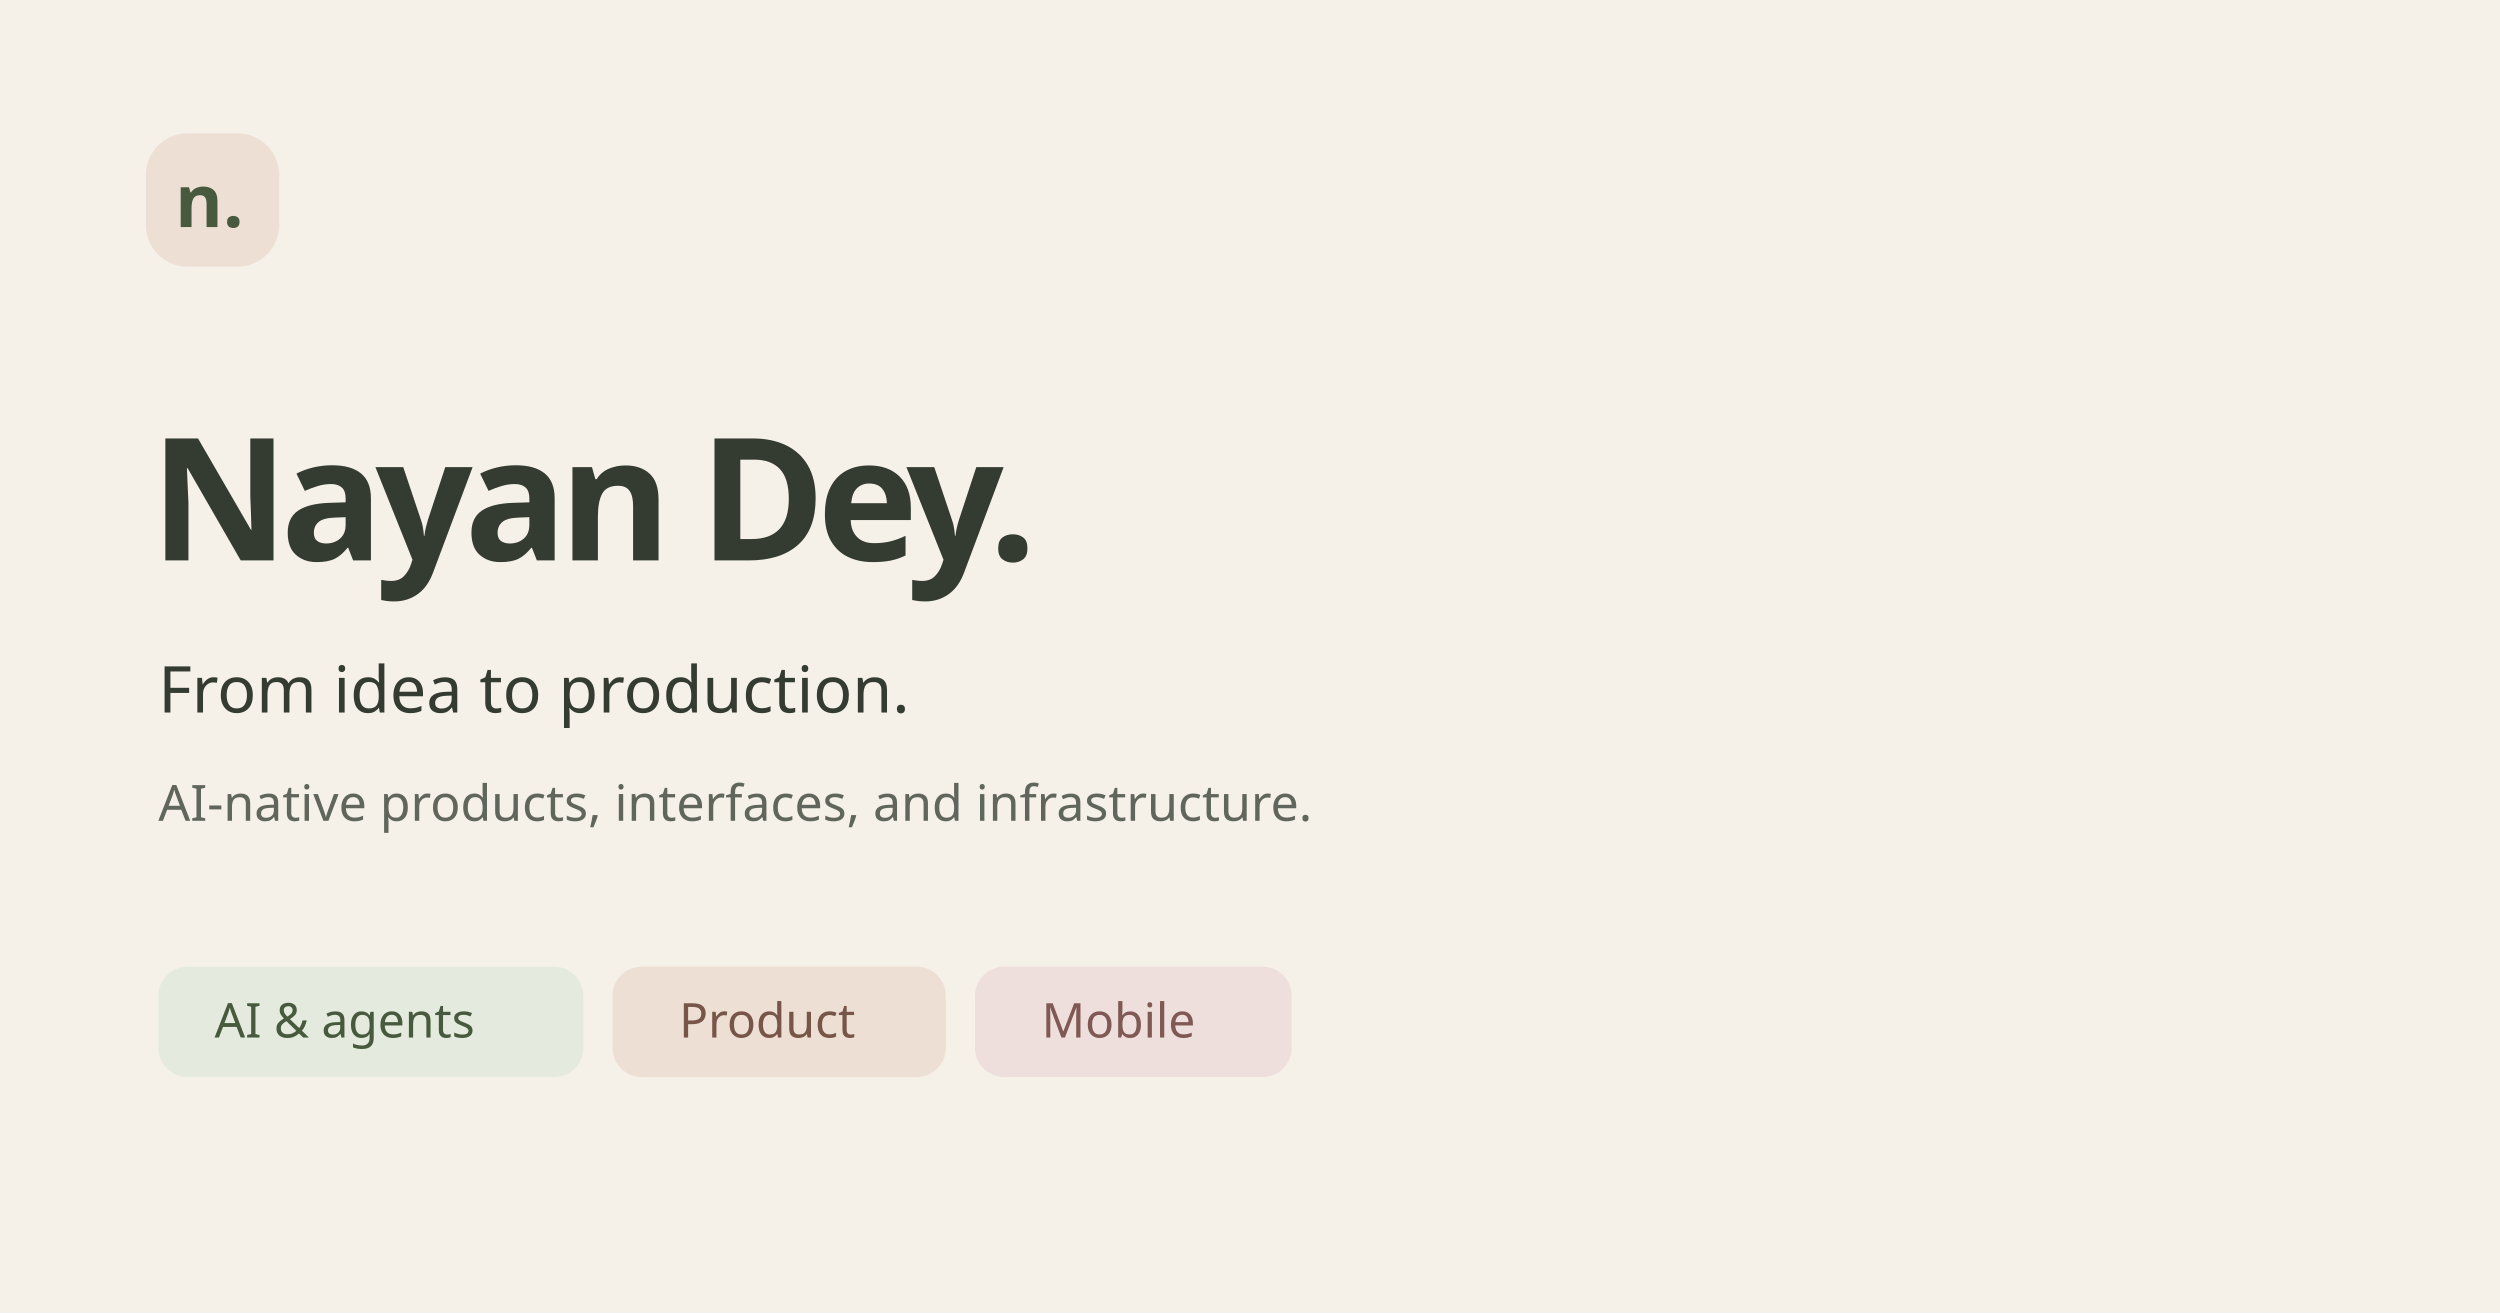
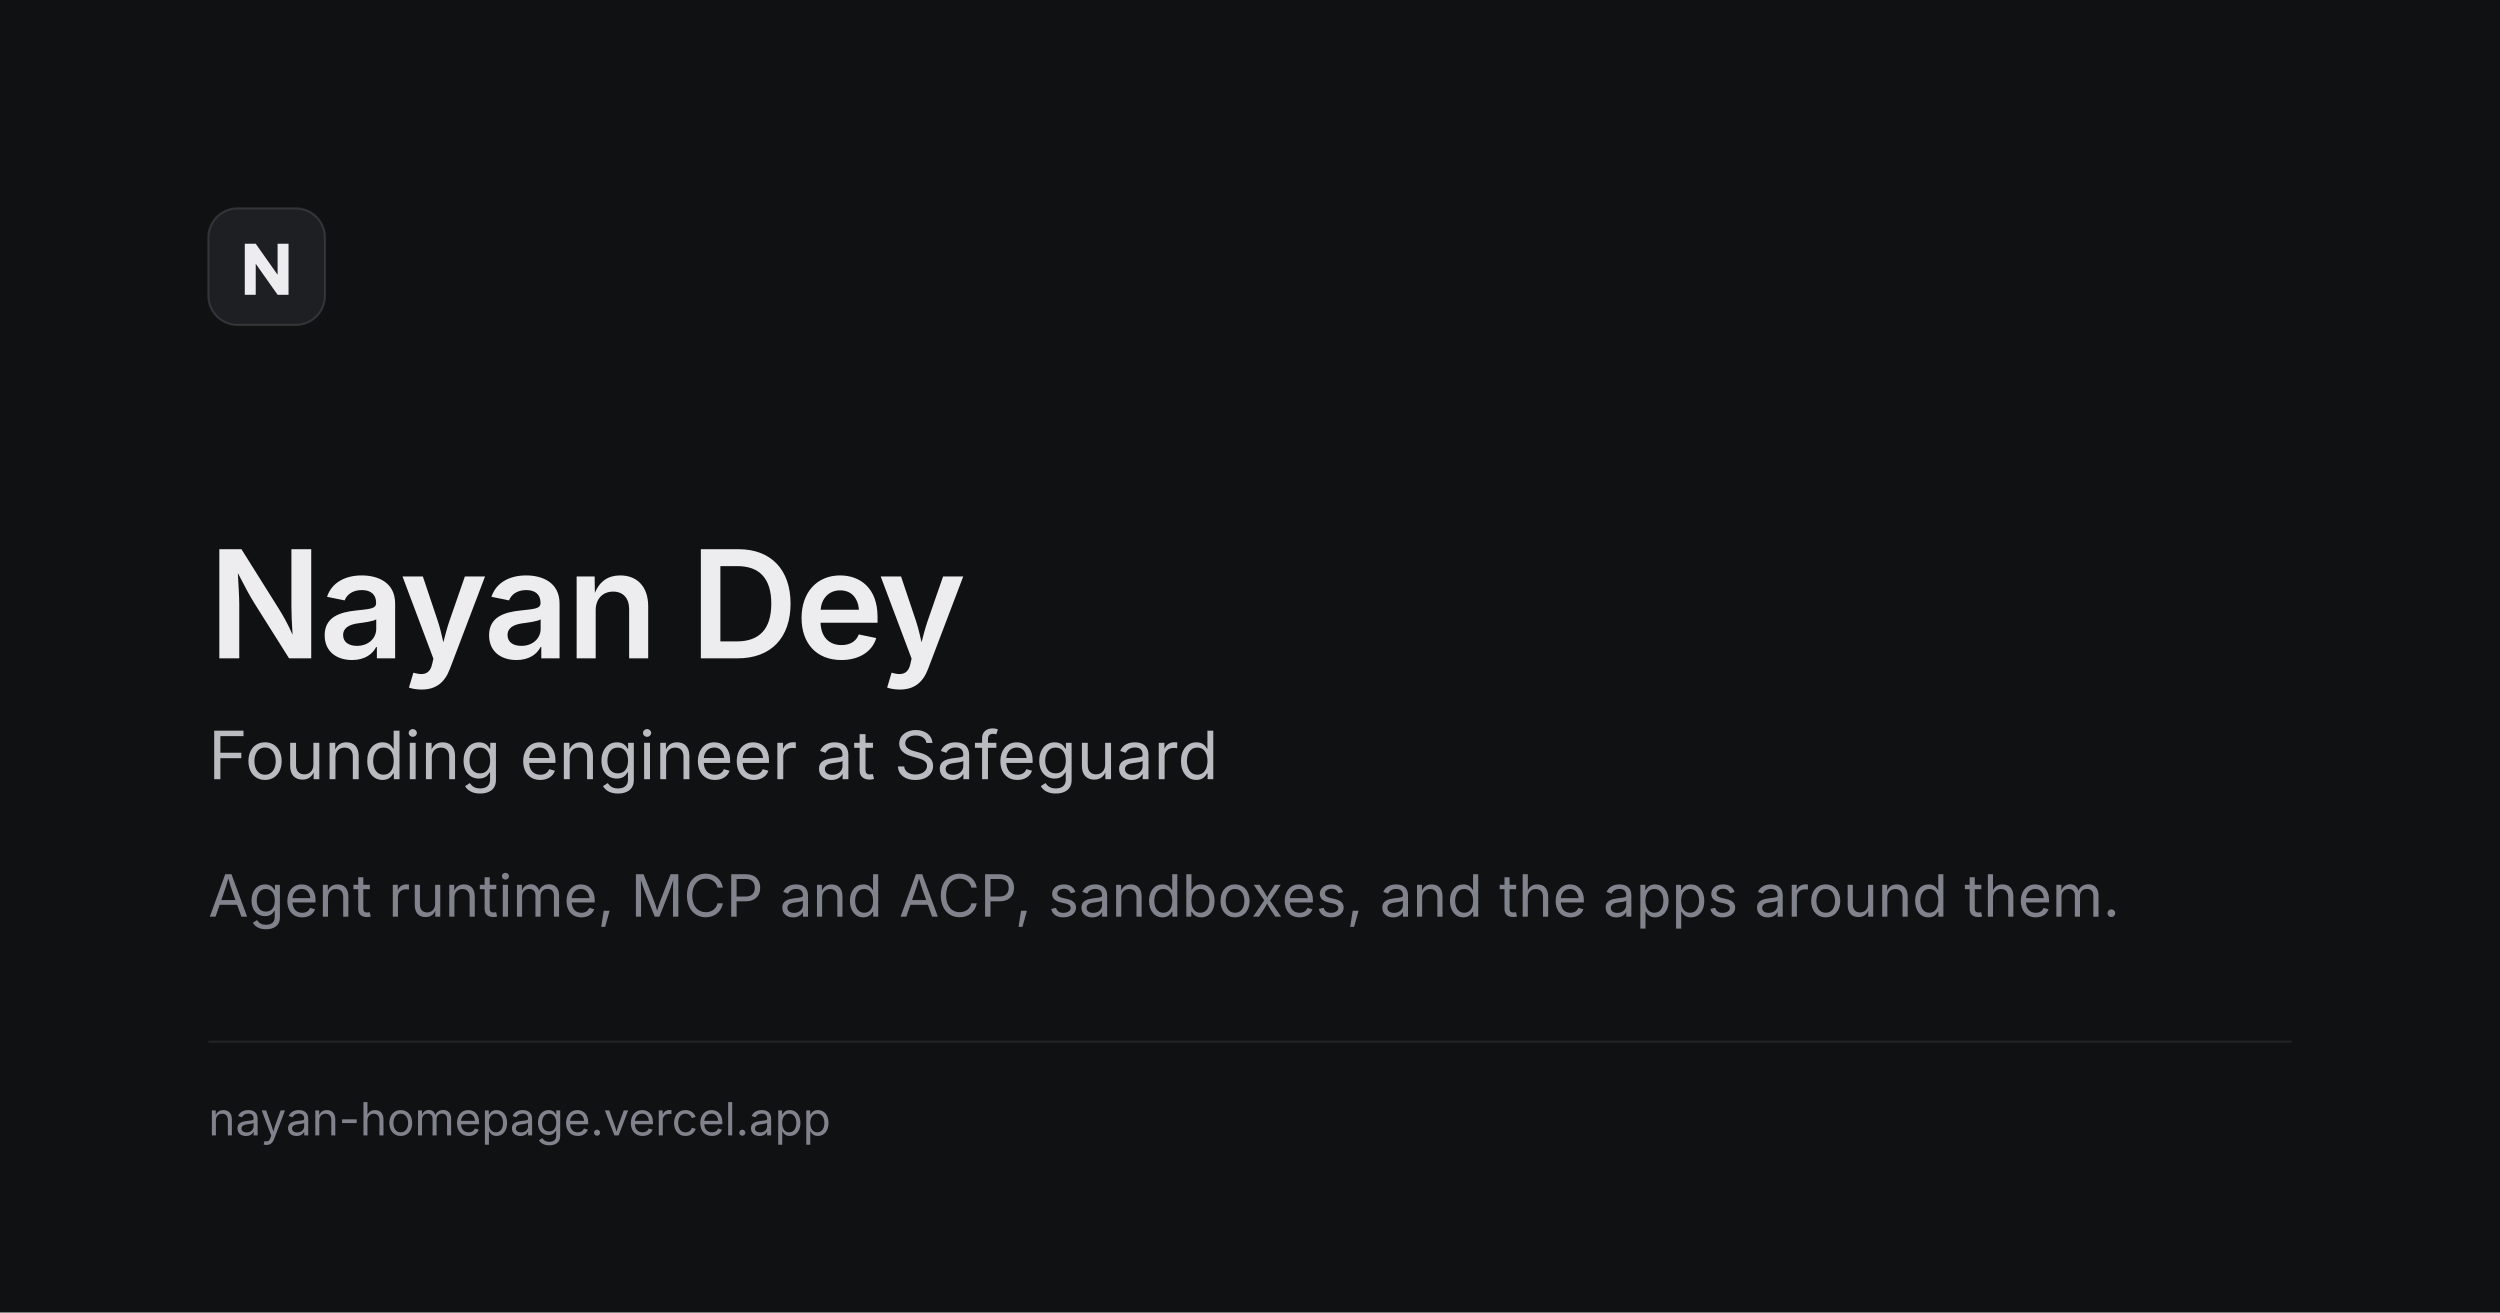
<svg xmlns="http://www.w3.org/2000/svg" width="1200" height="630" viewBox="0 0 1200 630">
-   <rect width="1200" height="630" fill="#f5f1e9" />
-   <rect x="70" y="64" width="64" height="64" rx="20" fill="#eedfd4" />
-   <text x="84" y="109" font-family="sans-serif" font-size="35" font-weight="600" fill="#475a3d">n.</text>
-   <text x="72" y="269" font-family="sans-serif" font-size="82" font-weight="600" letter-spacing="-4" fill="#343b31">Nayan Dey.</text>
-   <text x="76" y="342" font-family="sans-serif" font-size="31" fill="#343b31">From idea to production.</text>
-   <text x="76" y="394" font-family="sans-serif" font-size="24" fill="#60665b">AI-native products, interfaces, and infrastructure.</text>
-   <rect x="76" y="464" width="204" height="53" rx="14" fill="#e4ebde" />
-   <text x="103" y="498" font-family="sans-serif" font-size="23" fill="#475a3d">AI &amp; agents</text>
-   <rect x="294" y="464" width="160" height="53" rx="14" fill="#eedfd4" />
-   <text x="326" y="498" font-family="sans-serif" font-size="23" fill="#775548">Product</text>
-   <rect x="468" y="464" width="152" height="53" rx="14" fill="#eedfdd" />
-   <text x="500" y="498" font-family="sans-serif" font-size="23" fill="#805854">Mobile</text>
+   <rect width="1200" height="630" fill="#101113" />
+   <rect x="100" y="100" width="56" height="56" rx="14" fill="#1d1f23" stroke="#ffffff" stroke-opacity=".12" />
+   <path d="M117.5 141.5V117h5.25l10.5 14.9V117h5.25v24.5h-5.25L122.75 126.6v14.9Z" fill="#ededef" />
+   <text x="100" y="316" font-family="Geist, Inter, Helvetica, Arial, sans-serif" font-size="72" font-weight="600" letter-spacing="-1.5" fill="#ededef">Nayan Dey</text>
+   <text x="100" y="374" font-family="Geist, Inter, Helvetica, Arial, sans-serif" font-size="32" fill="#b9bbc1">Founding engineer at Safeguard</text>
+   <text x="100" y="440" font-family="Geist, Inter, Helvetica, Arial, sans-serif" font-size="28" fill="#80838b">Agent runtime, MCP and ACP, sandboxes, and the apps around them.</text>
+   <line x1="100" y1="500" x2="1100" y2="500" stroke="#ffffff" stroke-opacity=".08" />
+   <text x="100" y="545" font-family="Geist, Inter, Helvetica, Arial, sans-serif" font-size="22" fill="#80838b">nayan-homepage.vercel.app</text>
</svg>
